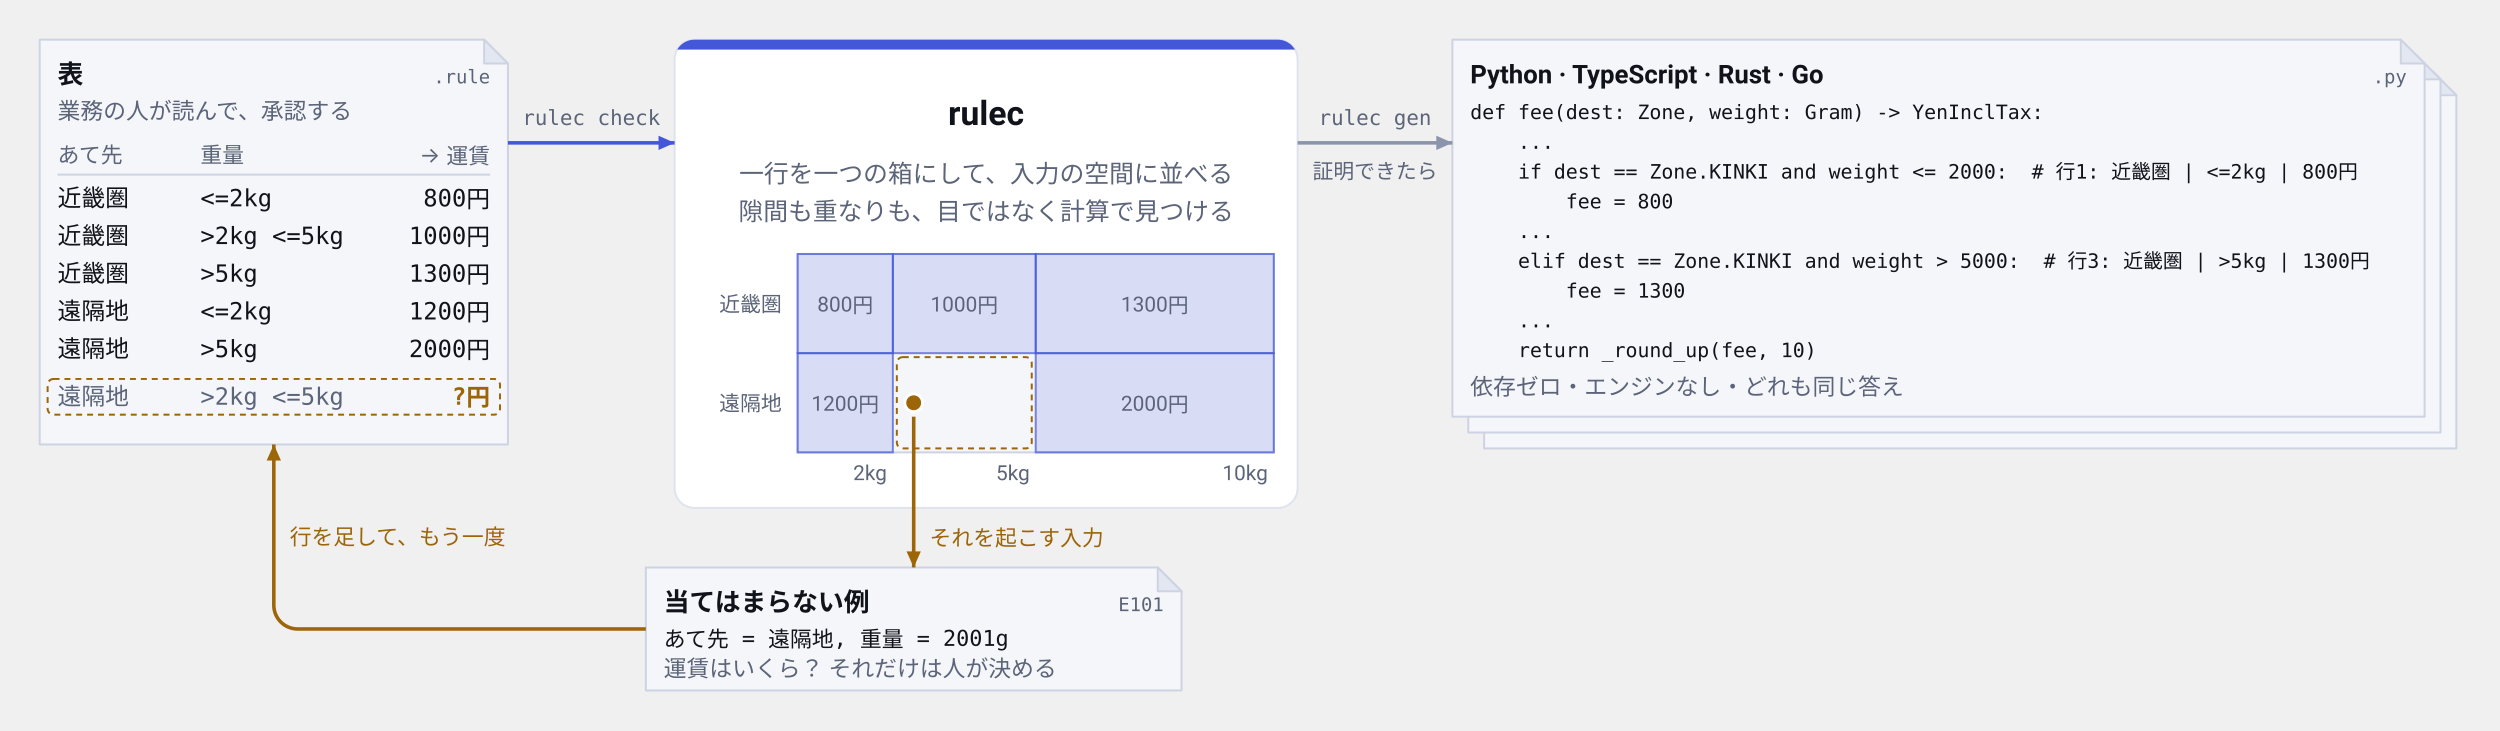
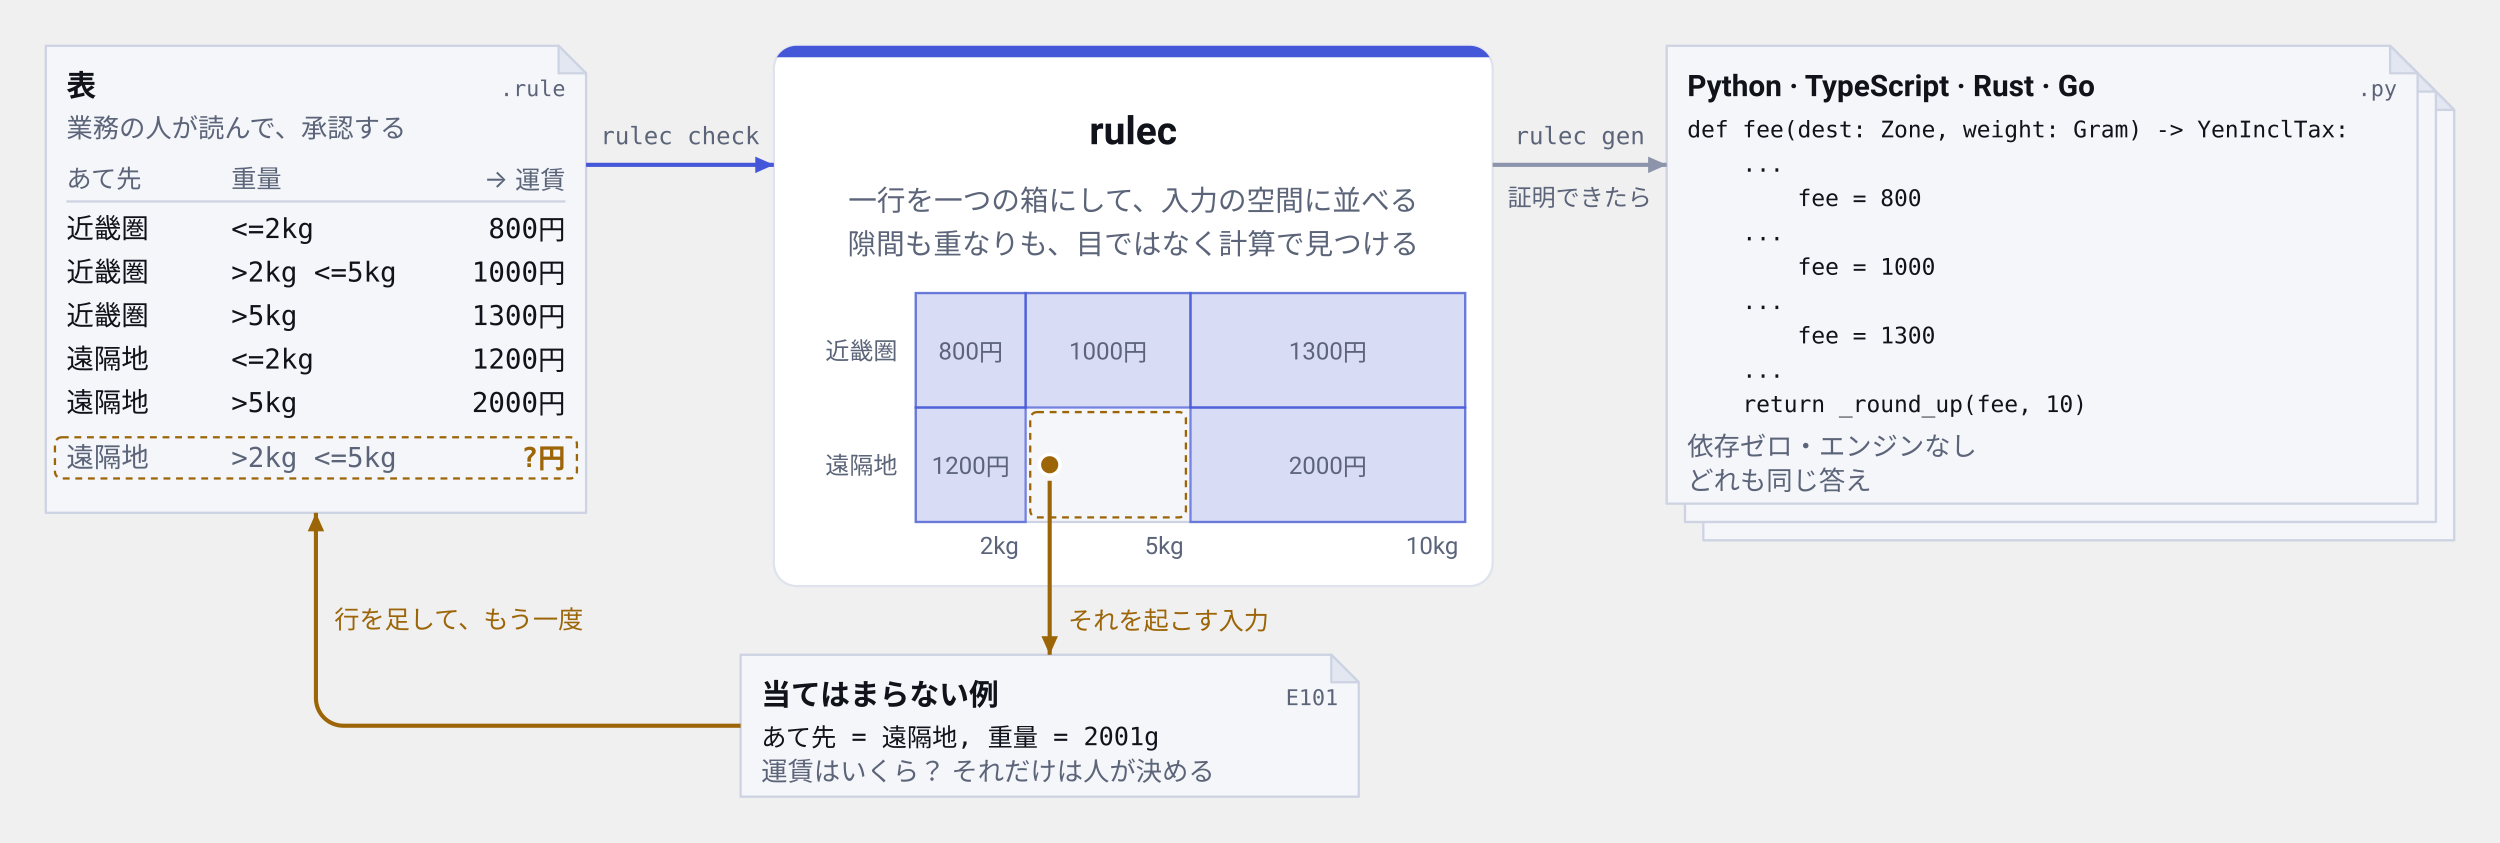
- <svg xmlns="http://www.w3.org/2000/svg" viewBox="0 0 1260 368" role="img" aria-label="表を書く。rulec は一行を一つの箱にして入力の空間に並べ、隙間も重なりも無いことを計算で証明する。抜けがあれば、それを起こす入力（あて先 = 遠隔地, 重量 = 2001g）が返ってきて、行を足してもう一度。運賃がいくらかだけは人が決める。証明できた表からだけ、依存ゼロの Python・TypeScript・Go が出る。" font-family="-apple-system, BlinkMacSystemFont, &quot;Hiragino Sans&quot;, &quot;Noto Sans JP&quot;, &quot;Yu Gothic&quot;, Meiryo, &quot;Segoe UI&quot;, Roboto, sans-serif">
+ <svg xmlns="http://www.w3.org/2000/svg" viewBox="0 0 1092 368" role="img" aria-label="表を書く。rulec は一行を一つの箱にして入力の空間に並べ、隙間も重なりも無いことを計算で証明する。抜けがあれば、それを起こす入力（あて先 = 遠隔地, 重量 = 2001g）が返ってきて、行を足してもう一度。運賃がいくらかだけは人が決める。証明できた表からだけ、依存ゼロの Python・TypeScript・Go が出る。" font-family="-apple-system, BlinkMacSystemFont, &quot;Hiragino Sans&quot;, &quot;Noto Sans JP&quot;, &quot;Yu Gothic&quot;, Meiryo, &quot;Segoe UI&quot;, Roboto, sans-serif">
  <defs>
    <marker id="head-neutral" viewBox="0 0 10 10" refX="9" refY="5" markerWidth="9" markerHeight="9" markerUnits="userSpaceOnUse" orient="auto">
      <path d="M0,1 L9,5 L0,9 Z" fill="#8b94ab" />
    </marker>
    <marker id="head-accent" viewBox="0 0 10 10" refX="9" refY="5" markerWidth="9" markerHeight="9" markerUnits="userSpaceOnUse" orient="auto">
      <path d="M0,1 L9,5 L0,9 Z" fill="#4457d8" />
    </marker>
    <marker id="head-human" viewBox="0 0 10 10" refX="9" refY="5" markerWidth="9" markerHeight="9" markerUnits="userSpaceOnUse" orient="auto">
      <path d="M0,1 L9,5 L0,9 Z" fill="#9c6508" />
    </marker>
  </defs>
  <path d="M20,20 H244 L256,32 V224 H20 Z" fill="#f5f6fa" stroke="#cdd3e2" stroke-linejoin="round" />
  <path d="M244,20 V32 H256 Z" fill="#e3e7f1" stroke="#cdd3e2" stroke-linejoin="round" />
  <text x="29" y="42" font-size="13" font-weight="600" text-anchor="start" fill="#10131a">表</text>
  <text x="247" y="42" font-size="9.5" font-weight="400" text-anchor="end" fill="#5b6478" font-family="ui-monospace, SFMono-Regular, Menlo, Consolas, monospace">.rule</text>
  <text x="29" y="60" font-size="11.5" font-weight="400" text-anchor="start" fill="#5b6478">業務の人が読んで、承認する</text>
  <text x="29" y="82" font-size="11" font-weight="400" text-anchor="start" fill="#5b6478">あて先</text>
  <text x="101" y="82" font-size="11" font-weight="400" text-anchor="start" fill="#5b6478">重量</text>
  <text x="247" y="82" font-size="11" font-weight="400" text-anchor="end" fill="#5b6478">→ 運賃</text>
  <line x1="29" y1="88" x2="247" y2="88" stroke="#cdd3e2" />
  <text x="29" y="104" font-size="12" font-weight="400" text-anchor="start" fill="#10131a" font-family="ui-monospace, SFMono-Regular, Menlo, Consolas, monospace">近畿圏</text>
  <text x="101" y="104" font-size="12" font-weight="400" text-anchor="start" fill="#10131a" font-family="ui-monospace, SFMono-Regular, Menlo, Consolas, monospace">&lt;=2kg</text>
  <text x="247" y="104" font-size="12" font-weight="400" text-anchor="end" fill="#10131a" font-family="ui-monospace, SFMono-Regular, Menlo, Consolas, monospace">800円</text>
  <text x="29" y="123" font-size="12" font-weight="400" text-anchor="start" fill="#10131a" font-family="ui-monospace, SFMono-Regular, Menlo, Consolas, monospace">近畿圏</text>
  <text x="101" y="123" font-size="12" font-weight="400" text-anchor="start" fill="#10131a" font-family="ui-monospace, SFMono-Regular, Menlo, Consolas, monospace">&gt;2kg &lt;=5kg</text>
  <text x="247" y="123" font-size="12" font-weight="400" text-anchor="end" fill="#10131a" font-family="ui-monospace, SFMono-Regular, Menlo, Consolas, monospace">1000円</text>
  <text x="29" y="142" font-size="12" font-weight="400" text-anchor="start" fill="#10131a" font-family="ui-monospace, SFMono-Regular, Menlo, Consolas, monospace">近畿圏</text>
  <text x="101" y="142" font-size="12" font-weight="400" text-anchor="start" fill="#10131a" font-family="ui-monospace, SFMono-Regular, Menlo, Consolas, monospace">&gt;5kg</text>
  <text x="247" y="142" font-size="12" font-weight="400" text-anchor="end" fill="#10131a" font-family="ui-monospace, SFMono-Regular, Menlo, Consolas, monospace">1300円</text>
  <text x="29" y="161" font-size="12" font-weight="400" text-anchor="start" fill="#10131a" font-family="ui-monospace, SFMono-Regular, Menlo, Consolas, monospace">遠隔地</text>
  <text x="101" y="161" font-size="12" font-weight="400" text-anchor="start" fill="#10131a" font-family="ui-monospace, SFMono-Regular, Menlo, Consolas, monospace">&lt;=2kg</text>
  <text x="247" y="161" font-size="12" font-weight="400" text-anchor="end" fill="#10131a" font-family="ui-monospace, SFMono-Regular, Menlo, Consolas, monospace">1200円</text>
  <text x="29" y="180" font-size="12" font-weight="400" text-anchor="start" fill="#10131a" font-family="ui-monospace, SFMono-Regular, Menlo, Consolas, monospace">遠隔地</text>
  <text x="101" y="180" font-size="12" font-weight="400" text-anchor="start" fill="#10131a" font-family="ui-monospace, SFMono-Regular, Menlo, Consolas, monospace">&gt;5kg</text>
  <text x="247" y="180" font-size="12" font-weight="400" text-anchor="end" fill="#10131a" font-family="ui-monospace, SFMono-Regular, Menlo, Consolas, monospace">2000円</text>
  <rect x="24" y="191" width="228" height="18" rx="3" fill="none" stroke="#9c6508" stroke-width="1" stroke-dasharray="3 2.5" />
  <text x="29" y="204" font-size="12" font-weight="400" text-anchor="start" fill="#5b6478" font-family="ui-monospace, SFMono-Regular, Menlo, Consolas, monospace">遠隔地</text>
  <text x="101" y="204" font-size="12" font-weight="400" text-anchor="start" fill="#5b6478" font-family="ui-monospace, SFMono-Regular, Menlo, Consolas, monospace">&gt;2kg &lt;=5kg</text>
  <text x="247" y="204" font-size="12" font-weight="600" text-anchor="end" fill="#9c6508" font-family="ui-monospace, SFMono-Regular, Menlo, Consolas, monospace">?円</text>
  <clipPath id="clip-rulec">
-     <rect x="340" y="20" width="314" height="236" rx="10" />
+     <rect x="338" y="20" width="314" height="236" rx="10" />
  </clipPath>
-   <rect x="340" y="20" width="314" height="236" rx="10" fill="#ffffff" stroke="#dfe3ee" />
-   <rect x="340" y="20" width="314" height="5" fill="#4457d8" clip-path="url(#clip-rulec)" />
-   <text x="497.0" y="63" font-size="17" font-weight="700" text-anchor="middle" fill="#10131a">rulec</text>
-   <text x="497.0" y="92" font-size="12.5" font-weight="400" text-anchor="middle" fill="#5b6478">一行を一つの箱にして、入力の空間に並べる</text>
-   <text x="497.0" y="111" font-size="12.5" font-weight="400" text-anchor="middle" fill="#5b6478">隙間も重なりも、目ではなく計算で見つける</text>
-   <rect x="402" y="128" width="240" height="100" fill="#f5f6fa" stroke="#cdd3e2" />
-   <rect x="402.0" y="128.0" width="48.0" height="50.0" fill="#4457d8" fill-opacity="0.16" stroke="#4457d8" stroke-opacity="0.7" />
-   <text x="426.0" y="157.0" font-size="10.5" font-weight="400" text-anchor="middle" fill="#5b6478">800円</text>
-   <rect x="450.0" y="128.0" width="72.0" height="50.0" fill="#4457d8" fill-opacity="0.16" stroke="#4457d8" stroke-opacity="0.7" />
-   <text x="486.0" y="157.0" font-size="10.5" font-weight="400" text-anchor="middle" fill="#5b6478">1000円</text>
-   <rect x="522.0" y="128.0" width="120.0" height="50.0" fill="#4457d8" fill-opacity="0.16" stroke="#4457d8" stroke-opacity="0.7" />
-   <text x="582.0" y="157.0" font-size="10.5" font-weight="400" text-anchor="middle" fill="#5b6478">1300円</text>
-   <rect x="402.0" y="178.0" width="48.0" height="50.0" fill="#4457d8" fill-opacity="0.16" stroke="#4457d8" stroke-opacity="0.7" />
-   <text x="426.0" y="207.0" font-size="10.5" font-weight="400" text-anchor="middle" fill="#5b6478">1200円</text>
-   <rect x="522.0" y="178.0" width="120.0" height="50.0" fill="#4457d8" fill-opacity="0.16" stroke="#4457d8" stroke-opacity="0.7" />
-   <text x="582.0" y="207.0" font-size="10.5" font-weight="400" text-anchor="middle" fill="#5b6478">2000円</text>
-   <rect x="452.0" y="180.0" width="68.0" height="46.0" rx="3" fill="none" stroke="#9c6508" stroke-width="1" stroke-dasharray="3 2.5" />
-   <text x="394" y="157.0" font-size="10.5" font-weight="400" text-anchor="end" fill="#5b6478">近畿圏</text>
-   <text x="394" y="207.0" font-size="10.5" font-weight="400" text-anchor="end" fill="#5b6478">遠隔地</text>
-   <text x="447.0" y="242" font-size="10.5" font-weight="400" text-anchor="end" fill="#5b6478">2kg</text>
-   <text x="519.0" y="242" font-size="10.5" font-weight="400" text-anchor="end" fill="#5b6478">5kg</text>
-   <text x="639.0" y="242" font-size="10.5" font-weight="400" text-anchor="end" fill="#5b6478">10kg</text>
-   <circle cx="460.5" cy="203.0" r="4.5" fill="#9c6508" stroke="#ffffff" stroke-width="1.5" />
-   <path d="M748,36 H1226 L1238,48 V226 H748 Z" fill="#f5f6fa" stroke="#cdd3e2" stroke-linejoin="round" />
-   <path d="M1226,36 V48 H1238 Z" fill="#e3e7f1" stroke="#cdd3e2" stroke-linejoin="round" />
-   <path d="M740,28 H1218 L1230,40 V218 H740 Z" fill="#f5f6fa" stroke="#cdd3e2" stroke-linejoin="round" />
-   <path d="M1218,28 V40 H1230 Z" fill="#e3e7f1" stroke="#cdd3e2" stroke-linejoin="round" />
-   <path d="M732,20 H1210 L1222,32 V210 H732 Z" fill="#f5f6fa" stroke="#cdd3e2" stroke-linejoin="round" />
-   <path d="M1210,20 V32 H1222 Z" fill="#e3e7f1" stroke="#cdd3e2" stroke-linejoin="round" />
-   <text x="741" y="42" font-size="13" font-weight="600" text-anchor="start" fill="#10131a">Python · TypeScript · Rust · Go</text>
-   <text x="1213" y="42" font-size="9.5" font-weight="400" text-anchor="end" fill="#5b6478" font-family="ui-monospace, SFMono-Regular, Menlo, Consolas, monospace">.py</text>
-   <text x="741" y="60" font-size="10" font-weight="400" text-anchor="start" fill="#10131a" font-family="ui-monospace, SFMono-Regular, Menlo, Consolas, monospace" xml:space="preserve" style="white-space:pre">def fee(dest: Zone, weight: Gram) -&gt; YenInclTax:</text>
-   <text x="741" y="75" font-size="10" font-weight="400" text-anchor="start" fill="#10131a" font-family="ui-monospace, SFMono-Regular, Menlo, Consolas, monospace" xml:space="preserve" style="white-space:pre">    ...</text>
-   <text x="741" y="90" font-size="10" font-weight="400" text-anchor="start" fill="#10131a" font-family="ui-monospace, SFMono-Regular, Menlo, Consolas, monospace" xml:space="preserve" style="white-space:pre">    if dest == Zone.KINKI and weight &lt;= 2000:  # 行1: 近畿圏 | &lt;=2kg | 800円</text>
-   <text x="741" y="105" font-size="10" font-weight="400" text-anchor="start" fill="#10131a" font-family="ui-monospace, SFMono-Regular, Menlo, Consolas, monospace" xml:space="preserve" style="white-space:pre">        fee = 800</text>
-   <text x="741" y="120" font-size="10" font-weight="400" text-anchor="start" fill="#10131a" font-family="ui-monospace, SFMono-Regular, Menlo, Consolas, monospace" xml:space="preserve" style="white-space:pre">    ...</text>
-   <text x="741" y="135" font-size="10" font-weight="400" text-anchor="start" fill="#10131a" font-family="ui-monospace, SFMono-Regular, Menlo, Consolas, monospace" xml:space="preserve" style="white-space:pre">    elif dest == Zone.KINKI and weight &gt; 5000:  # 行3: 近畿圏 | &gt;5kg | 1300円</text>
-   <text x="741" y="150" font-size="10" font-weight="400" text-anchor="start" fill="#10131a" font-family="ui-monospace, SFMono-Regular, Menlo, Consolas, monospace" xml:space="preserve" style="white-space:pre">        fee = 1300</text>
-   <text x="741" y="165" font-size="10" font-weight="400" text-anchor="start" fill="#10131a" font-family="ui-monospace, SFMono-Regular, Menlo, Consolas, monospace" xml:space="preserve" style="white-space:pre">    ...</text>
-   <text x="741" y="180" font-size="10" font-weight="400" text-anchor="start" fill="#10131a" font-family="ui-monospace, SFMono-Regular, Menlo, Consolas, monospace" xml:space="preserve" style="white-space:pre">    return _round_up(fee, 10)</text>
-   <text x="741" y="199" font-size="11.5" font-weight="400" text-anchor="start" fill="#5b6478">依存ゼロ・エンジンなし・どれも同じ答え</text>
-   <path d="M325.5,286 H583.5 L595.5,298 V348 H325.5 Z" fill="#f5f6fa" stroke="#cdd3e2" stroke-linejoin="round" />
-   <path d="M583.5,286 V298 H595.5 Z" fill="#e3e7f1" stroke="#cdd3e2" stroke-linejoin="round" />
-   <text x="334.5" y="308" font-size="13" font-weight="600" text-anchor="start" fill="#10131a">当てはまらない例</text>
-   <text x="586.5" y="308" font-size="9.5" font-weight="400" text-anchor="end" fill="#5b6478" font-family="ui-monospace, SFMono-Regular, Menlo, Consolas, monospace">E101</text>
-   <text x="334.5" y="326" font-size="11" font-weight="400" text-anchor="start" fill="#10131a" font-family="ui-monospace, SFMono-Regular, Menlo, Consolas, monospace">あて先 = 遠隔地, 重量 = 2001g</text>
-   <text x="334.5" y="341" font-size="11.5" font-weight="400" text-anchor="start" fill="#5b6478">運賃はいくら？ それだけは人が決める</text>
-   <line x1="256" y1="72" x2="340" y2="72" stroke="#4457d8" stroke-width="1.8" marker-end="url(#head-accent)" />
-   <text x="298.0" y="63" font-size="10.5" font-weight="400" text-anchor="middle" fill="#5b6478" font-family="ui-monospace, SFMono-Regular, Menlo, Consolas, monospace">rulec check</text>
-   <line x1="654" y1="72" x2="732" y2="72" stroke="#8b94ab" stroke-width="1.8" marker-end="url(#head-neutral)" />
-   <text x="693.0" y="63" font-size="10.5" font-weight="400" text-anchor="middle" fill="#5b6478" font-family="ui-monospace, SFMono-Regular, Menlo, Consolas, monospace">rulec gen</text>
-   <text x="693.0" y="90" font-size="10.5" font-weight="400" text-anchor="middle" fill="#5b6478">証明できたら</text>
-   <line x1="460.5" y1="210.0" x2="460.5" y2="286" stroke="#9c6508" stroke-width="1.8" marker-end="url(#head-human)" />
-   <text x="468.5" y="275.0" font-size="11" font-weight="400" text-anchor="start" fill="#9c6508">それを起こす入力</text>
-   <path d="M325.5,317.0 H150.0 A12,12 0 0 1 138.0,305.0 V224" fill="none" stroke="#9c6508" stroke-width="1.8" marker-end="url(#head-human)" />
+   <rect x="338" y="20" width="314" height="236" rx="10" fill="#ffffff" stroke="#dfe3ee" />
+   <rect x="338" y="20" width="314" height="5" fill="#4457d8" clip-path="url(#clip-rulec)" />
+   <text x="495.0" y="63" font-size="17" font-weight="700" text-anchor="middle" fill="#10131a">rulec</text>
+   <text x="495.0" y="92" font-size="12.5" font-weight="400" text-anchor="middle" fill="#5b6478">一行を一つの箱にして、入力の空間に並べる</text>
+   <text x="495.0" y="111" font-size="12.5" font-weight="400" text-anchor="middle" fill="#5b6478">隙間も重なりも、目ではなく計算で見つける</text>
+   <rect x="400" y="128" width="240" height="100" fill="#f5f6fa" stroke="#cdd3e2" />
+   <rect x="400.0" y="128.0" width="48.0" height="50.0" fill="#4457d8" fill-opacity="0.16" stroke="#4457d8" stroke-opacity="0.7" />
+   <text x="424.0" y="157.0" font-size="10.5" font-weight="400" text-anchor="middle" fill="#5b6478">800円</text>
+   <rect x="448.0" y="128.0" width="72.0" height="50.0" fill="#4457d8" fill-opacity="0.16" stroke="#4457d8" stroke-opacity="0.7" />
+   <text x="484.0" y="157.0" font-size="10.5" font-weight="400" text-anchor="middle" fill="#5b6478">1000円</text>
+   <rect x="520.0" y="128.0" width="120.0" height="50.0" fill="#4457d8" fill-opacity="0.16" stroke="#4457d8" stroke-opacity="0.7" />
+   <text x="580.0" y="157.0" font-size="10.5" font-weight="400" text-anchor="middle" fill="#5b6478">1300円</text>
+   <rect x="400.0" y="178.0" width="48.0" height="50.0" fill="#4457d8" fill-opacity="0.16" stroke="#4457d8" stroke-opacity="0.7" />
+   <text x="424.0" y="207.0" font-size="10.5" font-weight="400" text-anchor="middle" fill="#5b6478">1200円</text>
+   <rect x="520.0" y="178.0" width="120.0" height="50.0" fill="#4457d8" fill-opacity="0.16" stroke="#4457d8" stroke-opacity="0.7" />
+   <text x="580.0" y="207.0" font-size="10.5" font-weight="400" text-anchor="middle" fill="#5b6478">2000円</text>
+   <rect x="450.0" y="180.0" width="68.0" height="46.0" rx="3" fill="none" stroke="#9c6508" stroke-width="1" stroke-dasharray="3 2.5" />
+   <text x="392" y="157.0" font-size="10.5" font-weight="400" text-anchor="end" fill="#5b6478">近畿圏</text>
+   <text x="392" y="207.0" font-size="10.5" font-weight="400" text-anchor="end" fill="#5b6478">遠隔地</text>
+   <text x="445.0" y="242" font-size="10.5" font-weight="400" text-anchor="end" fill="#5b6478">2kg</text>
+   <text x="517.0" y="242" font-size="10.5" font-weight="400" text-anchor="end" fill="#5b6478">5kg</text>
+   <text x="637.0" y="242" font-size="10.5" font-weight="400" text-anchor="end" fill="#5b6478">10kg</text>
+   <circle cx="458.5" cy="203.0" r="4.5" fill="#9c6508" stroke="#ffffff" stroke-width="1.5" />
+   <path d="M744,36 H1060 L1072,48 V236 H744 Z" fill="#f5f6fa" stroke="#cdd3e2" stroke-linejoin="round" />
+   <path d="M1060,36 V48 H1072 Z" fill="#e3e7f1" stroke="#cdd3e2" stroke-linejoin="round" />
+   <path d="M736,28 H1052 L1064,40 V228 H736 Z" fill="#f5f6fa" stroke="#cdd3e2" stroke-linejoin="round" />
+   <path d="M1052,28 V40 H1064 Z" fill="#e3e7f1" stroke="#cdd3e2" stroke-linejoin="round" />
+   <path d="M728,20 H1044 L1056,32 V220 H728 Z" fill="#f5f6fa" stroke="#cdd3e2" stroke-linejoin="round" />
+   <path d="M1044,20 V32 H1056 Z" fill="#e3e7f1" stroke="#cdd3e2" stroke-linejoin="round" />
+   <text x="737" y="42" font-size="13" font-weight="600" text-anchor="start" fill="#10131a">Python · TypeScript · Rust · Go</text>
+   <text x="1047" y="42" font-size="9.5" font-weight="400" text-anchor="end" fill="#5b6478" font-family="ui-monospace, SFMono-Regular, Menlo, Consolas, monospace">.py</text>
+   <text x="737" y="60" font-size="10" font-weight="400" text-anchor="start" fill="#10131a" font-family="ui-monospace, SFMono-Regular, Menlo, Consolas, monospace" xml:space="preserve" style="white-space:pre">def fee(dest: Zone, weight: Gram) -&gt; YenInclTax:</text>
+   <text x="737" y="75" font-size="10" font-weight="400" text-anchor="start" fill="#10131a" font-family="ui-monospace, SFMono-Regular, Menlo, Consolas, monospace" xml:space="preserve" style="white-space:pre">    ...</text>
+   <text x="737" y="90" font-size="10" font-weight="400" text-anchor="start" fill="#10131a" font-family="ui-monospace, SFMono-Regular, Menlo, Consolas, monospace" xml:space="preserve" style="white-space:pre">        fee = 800</text>
+   <text x="737" y="105" font-size="10" font-weight="400" text-anchor="start" fill="#10131a" font-family="ui-monospace, SFMono-Regular, Menlo, Consolas, monospace" xml:space="preserve" style="white-space:pre">    ...</text>
+   <text x="737" y="120" font-size="10" font-weight="400" text-anchor="start" fill="#10131a" font-family="ui-monospace, SFMono-Regular, Menlo, Consolas, monospace" xml:space="preserve" style="white-space:pre">        fee = 1000</text>
+   <text x="737" y="135" font-size="10" font-weight="400" text-anchor="start" fill="#10131a" font-family="ui-monospace, SFMono-Regular, Menlo, Consolas, monospace" xml:space="preserve" style="white-space:pre">    ...</text>
+   <text x="737" y="150" font-size="10" font-weight="400" text-anchor="start" fill="#10131a" font-family="ui-monospace, SFMono-Regular, Menlo, Consolas, monospace" xml:space="preserve" style="white-space:pre">        fee = 1300</text>
+   <text x="737" y="165" font-size="10" font-weight="400" text-anchor="start" fill="#10131a" font-family="ui-monospace, SFMono-Regular, Menlo, Consolas, monospace" xml:space="preserve" style="white-space:pre">    ...</text>
+   <text x="737" y="180" font-size="10" font-weight="400" text-anchor="start" fill="#10131a" font-family="ui-monospace, SFMono-Regular, Menlo, Consolas, monospace" xml:space="preserve" style="white-space:pre">    return _round_up(fee, 10)</text>
+   <text x="737" y="199" font-size="11.5" font-weight="400" text-anchor="start" fill="#5b6478">依存ゼロ・エンジンなし</text>
+   <text x="737" y="214" font-size="11.5" font-weight="400" text-anchor="start" fill="#5b6478">どれも同じ答え</text>
+   <path d="M323.5,286 H581.5 L593.5,298 V348 H323.5 Z" fill="#f5f6fa" stroke="#cdd3e2" stroke-linejoin="round" />
+   <path d="M581.5,286 V298 H593.5 Z" fill="#e3e7f1" stroke="#cdd3e2" stroke-linejoin="round" />
+   <text x="332.5" y="308" font-size="13" font-weight="600" text-anchor="start" fill="#10131a">当てはまらない例</text>
+   <text x="584.5" y="308" font-size="9.5" font-weight="400" text-anchor="end" fill="#5b6478" font-family="ui-monospace, SFMono-Regular, Menlo, Consolas, monospace">E101</text>
+   <text x="332.5" y="326" font-size="11" font-weight="400" text-anchor="start" fill="#10131a" font-family="ui-monospace, SFMono-Regular, Menlo, Consolas, monospace">あて先 = 遠隔地, 重量 = 2001g</text>
+   <text x="332.5" y="341" font-size="11.5" font-weight="400" text-anchor="start" fill="#5b6478">運賃はいくら？ それだけは人が決める</text>
+   <line x1="256" y1="72" x2="338" y2="72" stroke="#4457d8" stroke-width="1.8" marker-end="url(#head-accent)" />
+   <text x="297.0" y="63" font-size="10.5" font-weight="400" text-anchor="middle" fill="#5b6478" font-family="ui-monospace, SFMono-Regular, Menlo, Consolas, monospace">rulec check</text>
+   <line x1="652" y1="72" x2="728" y2="72" stroke="#8b94ab" stroke-width="1.8" marker-end="url(#head-neutral)" />
+   <text x="690.0" y="63" font-size="10.5" font-weight="400" text-anchor="middle" fill="#5b6478" font-family="ui-monospace, SFMono-Regular, Menlo, Consolas, monospace">rulec gen</text>
+   <text x="690.0" y="90" font-size="10.5" font-weight="400" text-anchor="middle" fill="#5b6478">証明できたら</text>
+   <line x1="458.5" y1="210.0" x2="458.5" y2="286" stroke="#9c6508" stroke-width="1.8" marker-end="url(#head-human)" />
+   <text x="466.5" y="275.0" font-size="11" font-weight="400" text-anchor="start" fill="#9c6508">それを起こす入力</text>
+   <path d="M323.5,317.0 H150.0 A12,12 0 0 1 138.0,305.0 V224" fill="none" stroke="#9c6508" stroke-width="1.8" marker-end="url(#head-human)" />
  <text x="146.0" y="274.5" font-size="11" font-weight="400" text-anchor="start" fill="#9c6508">行を足して、もう一度</text>
</svg>
